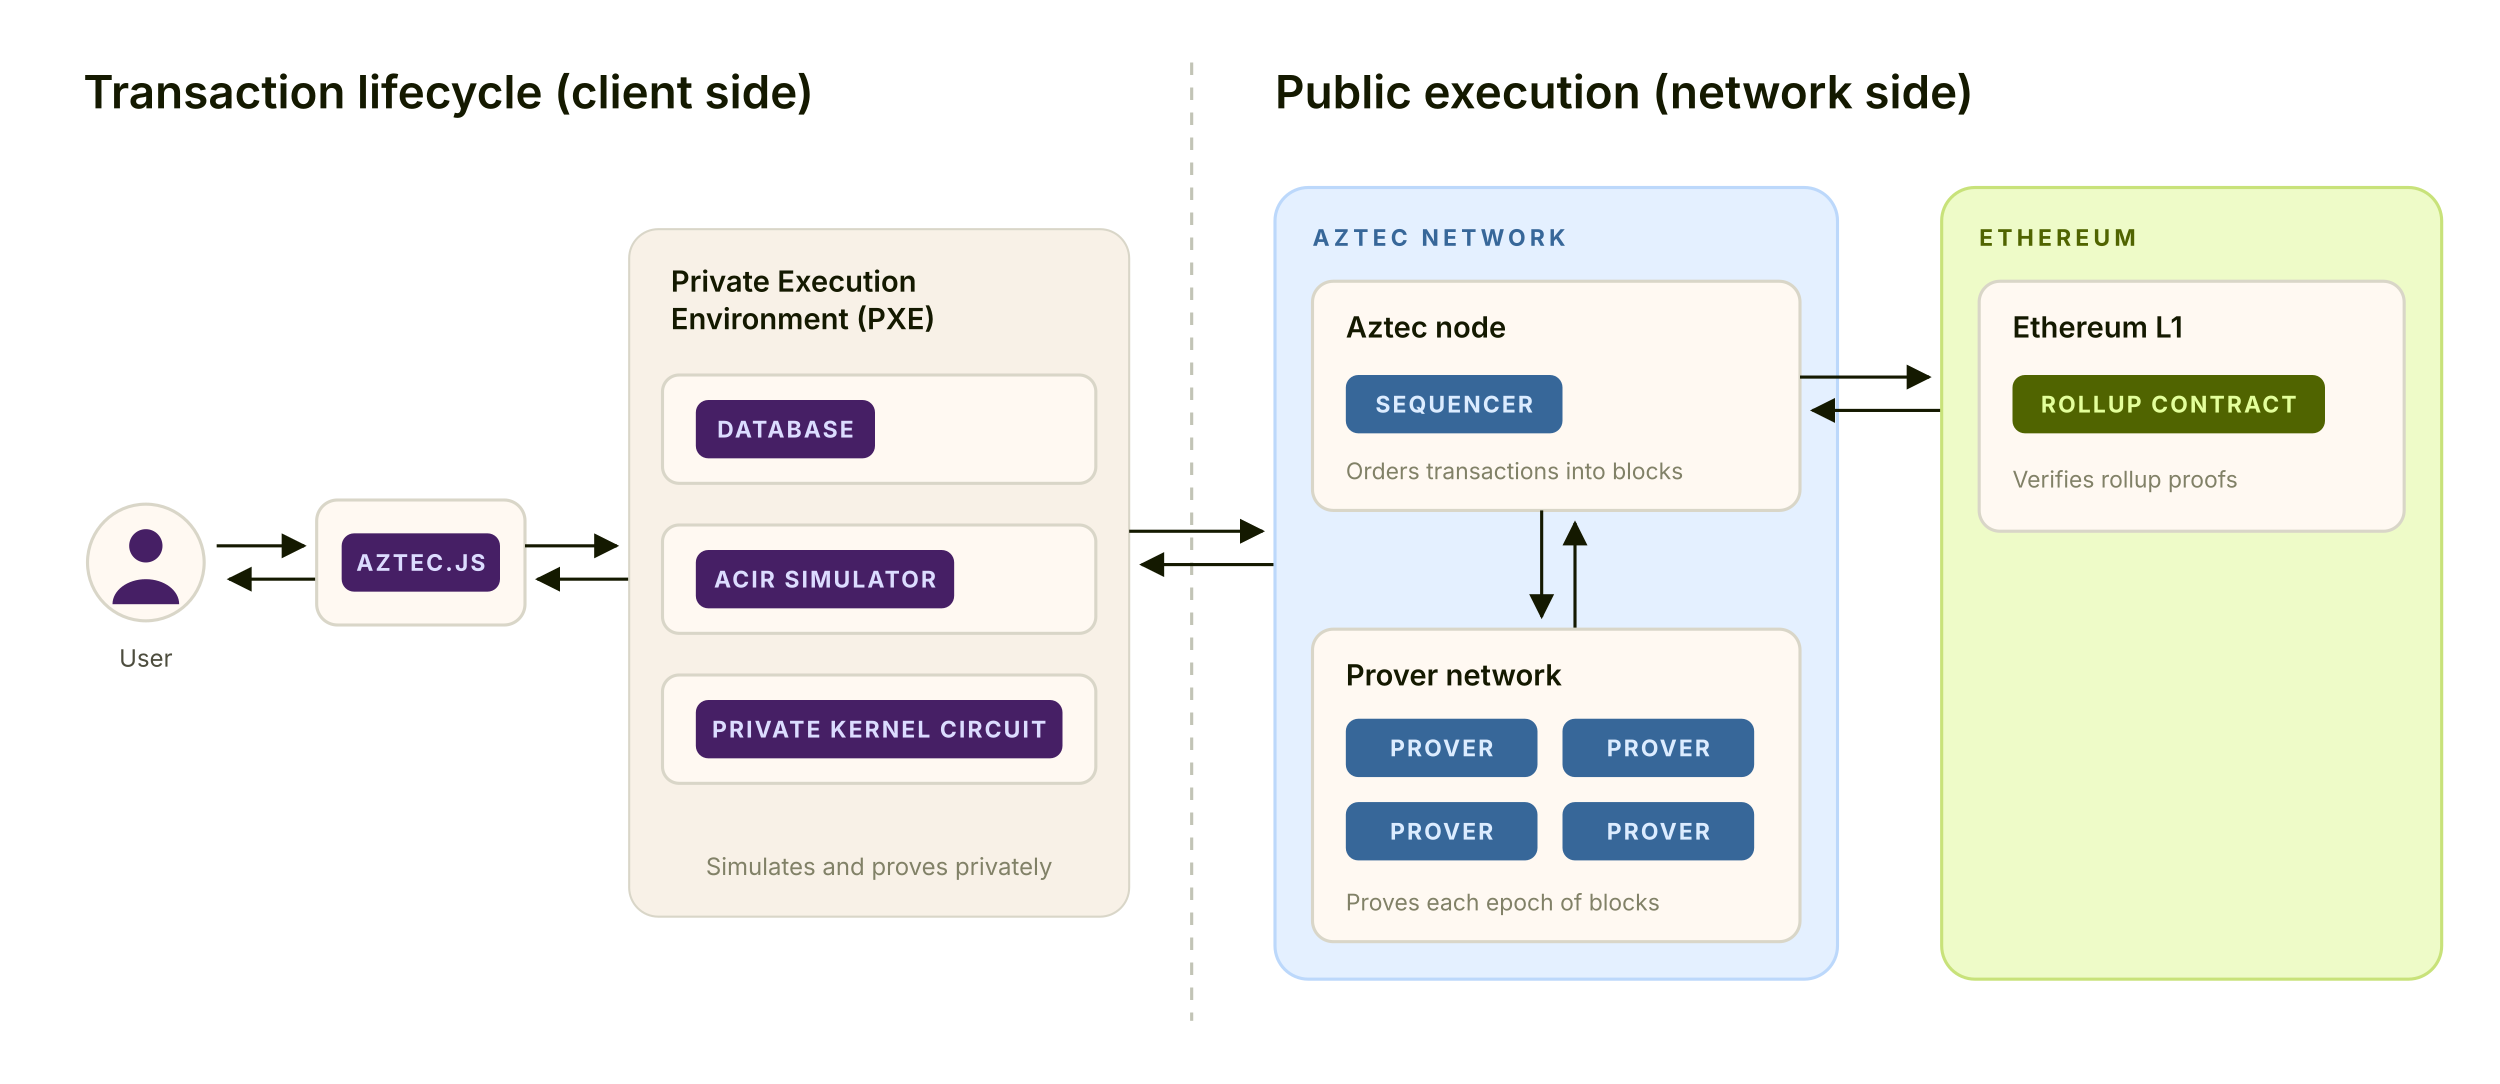
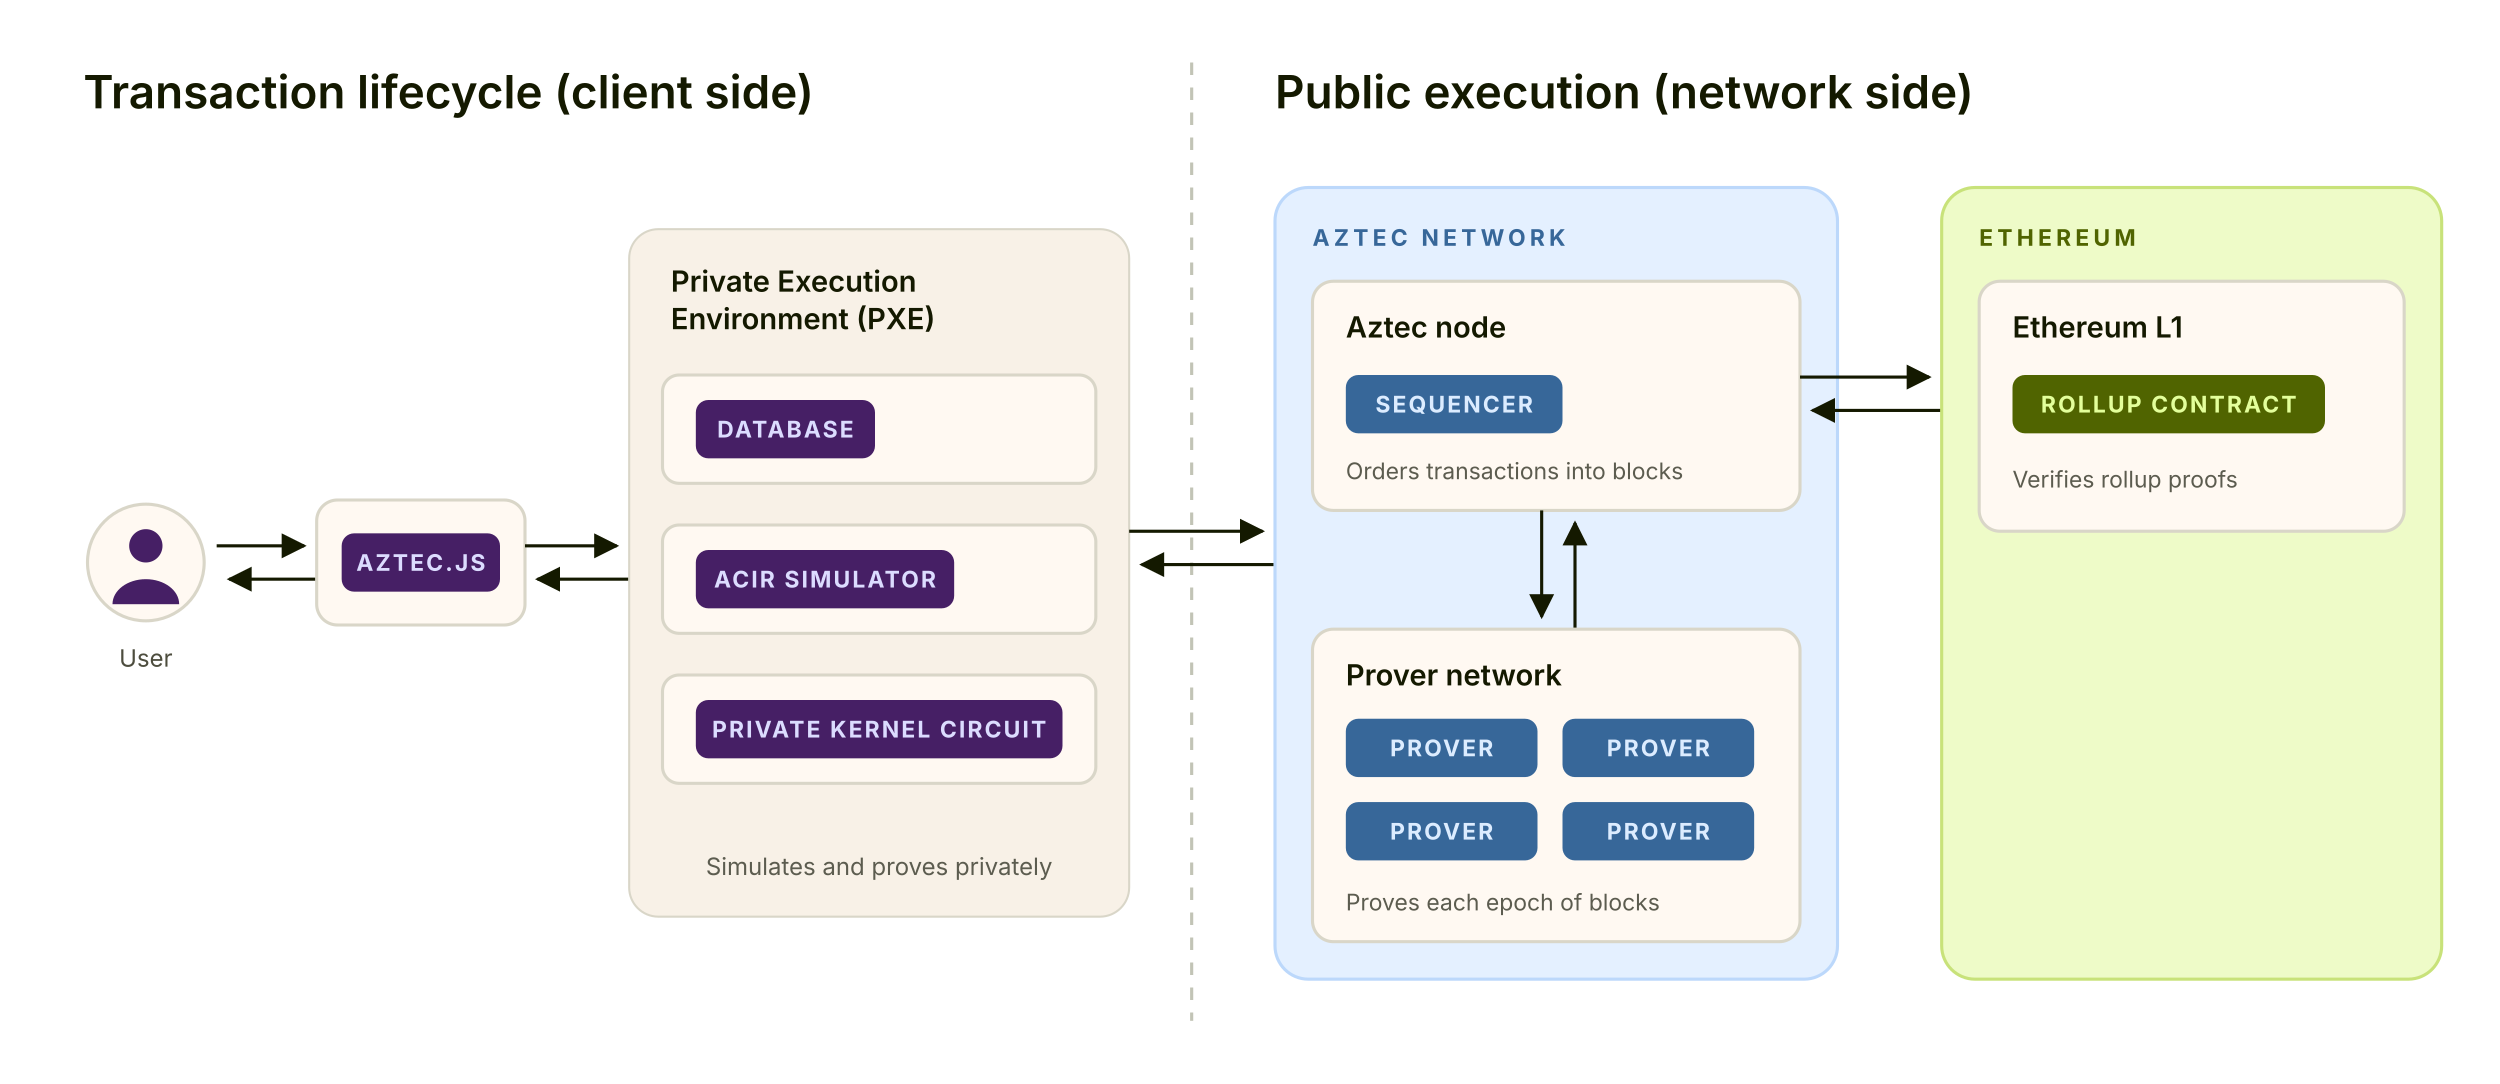
<svg xmlns="http://www.w3.org/2000/svg" viewBox="0 0 1200 520" width="1200" height="520" role="img" aria-labelledby="t d">
  <style>
svg { font-family: Geist, Inter, "Helvetica Neue", Helvetica, Arial, sans-serif; }
text { fill: #141900; }
.muted { fill: #4d4d3e; }
- .faint { fill: #818167; }
+ .faint { fill: #5c5c4f; }
.title { font-size: 22px; font-weight: 700; letter-spacing: 2px; }
.heading { font-size: 22px; font-weight: 600; }
.eyebrow { font-size: 11px; font-weight: 700; letter-spacing: 2px; }
.card-title { font-size: 14px; font-weight: 600; }
.body { font-size: 12.5px; }
.small { font-size: 11.5px; }
.tiny { font-size: 11px; }
.quote { font-size: 14px; }
.badge-text { font-size: 11px; font-weight: 700; letter-spacing: 1px; }
.private-title { fill: #461f65; }
.public-title { fill: #376799; }
.eth-title { fill: #506400; }
.panel-private { fill: #ecebfc; stroke: #c9caf8; stroke-width: 1.5; }
.panel-public { fill: #e4f0ff; stroke: #bcd8fb; stroke-width: 1.5; }
.panel-eth { fill: #eefbc8; stroke: #c8e27a; stroke-width: 1.5; }
.card { fill: #fff9f2; stroke: #d9d6c8; stroke-width: 1.5; }
.inner { fill: #f8f1e7; stroke: #d9d6c8; stroke-width: 1; }
.badge-private { fill: #461f65; }
.badge-private-text { fill: #dcdcff; }
.badge-public { fill: #376799; }
.badge-public-text { fill: #dcecff; }
.badge-eth { fill: #506400; }
.badge-eth-text { fill: #e3ff9b; }
.node-public { fill: #cfe3ff; stroke: #9cc4f7; stroke-width: 1.5; }
.node-private { fill: #dcdcff; stroke: #b4b6fb; stroke-width: 1.5; }
.line { stroke: #141900; stroke-width: 1.5; fill: none; }
.arrow { stroke: #141900; stroke-width: 1.5; fill: none; marker-end: url(#arrowhead); }
.arrowhead { fill: #141900; }
.connector { stroke: #c2c4b6; stroke-width: 1.5; fill: none; }
.divider { stroke: #c2c4b6; stroke-width: 1.5; stroke-dasharray: 6 6; }
.burst { fill: #c8fa00; opacity: 0.55; }
.spent { opacity: 0.45; }
.cross { stroke: #141900; stroke-width: 2; }
.mid { text-anchor: middle; }
</style>
  <defs>
    <marker id="arrowhead" viewBox="0 0 10 10" refX="9" refY="5" markerWidth="8" markerHeight="8" orient="auto-start-reverse">
      <path d="M0,0 L10,5 L0,10 z" class="arrowhead" />
    </marker>
  </defs>
  <text x="40" y="52" class="heading">Transaction lifecycle (client side)</text>
  <text x="612" y="52" class="heading">Public execution (network side)</text>
  <line x1="572" y1="30" x2="572" y2="490" class="divider" />
  <circle cx="70" cy="270" r="28" class="card" />
  <circle cx="70" cy="262" r="8" class="badge-private" />
  <path d="M54 290 a16 12 0 0 1 32 0 z" class="badge-private" />
  <text x="70" y="320" class="small muted mid">User</text>
  <line x1="104" y1="262" x2="146" y2="262" class="arrow" />
  <line x1="152" y1="278" x2="110" y2="278" class="arrow" />
  <rect x="152" y="240" width="100" height="60" rx="10" class="card" />
  <rect x="164" y="256" width="76" height="28" rx="6" class="badge-private" />
  <text x="202" y="274" class="badge-text badge-private-text mid">AZTEC.JS</text>
  <line x1="252" y1="262" x2="296" y2="262" class="arrow" />
  <line x1="302" y1="278" x2="258" y2="278" class="arrow" />
  <rect x="302" y="110" width="240" height="330" rx="14" class="inner" />
  <text x="322" y="140" class="card-title">Private Execution</text>
  <text x="322" y="158" class="card-title">Environment (PXE)</text>
  <rect x="318" y="180" width="208" height="52" rx="8" class="card" />
  <rect x="334" y="192" width="86" height="28" rx="6" class="badge-private" />
  <text x="377.0" y="210" class="badge-text badge-private-text mid">DATABASE</text>
  <rect x="318" y="252" width="208" height="52" rx="8" class="card" />
  <rect x="334" y="264" width="124" height="28" rx="6" class="badge-private" />
  <text x="396.0" y="282" class="badge-text badge-private-text mid">ACIR SIMULATOR</text>
  <rect x="318" y="324" width="208" height="52" rx="8" class="card" />
  <rect x="334" y="336" width="176" height="28" rx="6" class="badge-private" />
  <text x="422.0" y="354" class="badge-text badge-private-text mid">PRIVATE KERNEL CIRCUIT</text>
  <text x="422" y="420" class="small faint mid">Simulates and proves privately</text>
  <line x1="542" y1="255" x2="606" y2="255" class="arrow" />
  <line x1="612" y1="271" x2="548" y2="271" class="arrow" />
  <rect x="612" y="90" width="270" height="380" rx="16" class="panel-public" />
  <text x="630" y="118" class="eyebrow public-title">AZTEC NETWORK</text>
  <rect x="630" y="135" width="234" height="110" rx="10" class="card" />
  <text x="646" y="162" class="card-title">Aztec node</text>
  <rect x="646" y="180" width="104" height="28" rx="6" class="badge-public" />
  <text x="698" y="198" class="badge-text badge-public-text mid">SEQUENCER</text>
  <text x="646" y="230" class="tiny faint">Orders transactions into blocks</text>
  <line x1="740" y1="245" x2="740" y2="296" class="arrow" />
  <line x1="756" y1="302" x2="756" y2="251" class="arrow" />
  <rect x="630" y="302" width="234" height="150" rx="10" class="card" />
  <text x="646" y="329" class="card-title">Prover network</text>
  <rect x="646" y="345" width="92" height="28" rx="6" class="badge-public" />
  <text x="692" y="363" class="badge-text badge-public-text mid">PROVER</text>
  <rect x="750" y="345" width="92" height="28" rx="6" class="badge-public" />
  <text x="796" y="363" class="badge-text badge-public-text mid">PROVER</text>
  <rect x="646" y="385" width="92" height="28" rx="6" class="badge-public" />
  <text x="692" y="403" class="badge-text badge-public-text mid">PROVER</text>
  <rect x="750" y="385" width="92" height="28" rx="6" class="badge-public" />
  <text x="796" y="403" class="badge-text badge-public-text mid">PROVER</text>
  <text x="646" y="437" class="tiny faint">Proves each epoch of blocks</text>
  <line x1="864" y1="181" x2="926" y2="181" class="arrow" />
  <line x1="932" y1="197" x2="870" y2="197" class="arrow" />
  <rect x="932" y="90" width="240" height="380" rx="16" class="panel-eth" />
  <text x="950" y="118" class="eyebrow eth-title">ETHEREUM</text>
  <rect x="950" y="135" width="204" height="120" rx="10" class="card" />
  <text x="966" y="162" class="card-title">Ethereum L1</text>
  <rect x="966" y="180" width="150" height="28" rx="6" class="badge-eth" />
  <text x="1041" y="198" class="badge-text badge-eth-text mid">ROLLUP CONTRACT</text>
  <text x="966" y="234" class="tiny faint">Verifies rollup proofs</text>
</svg>
